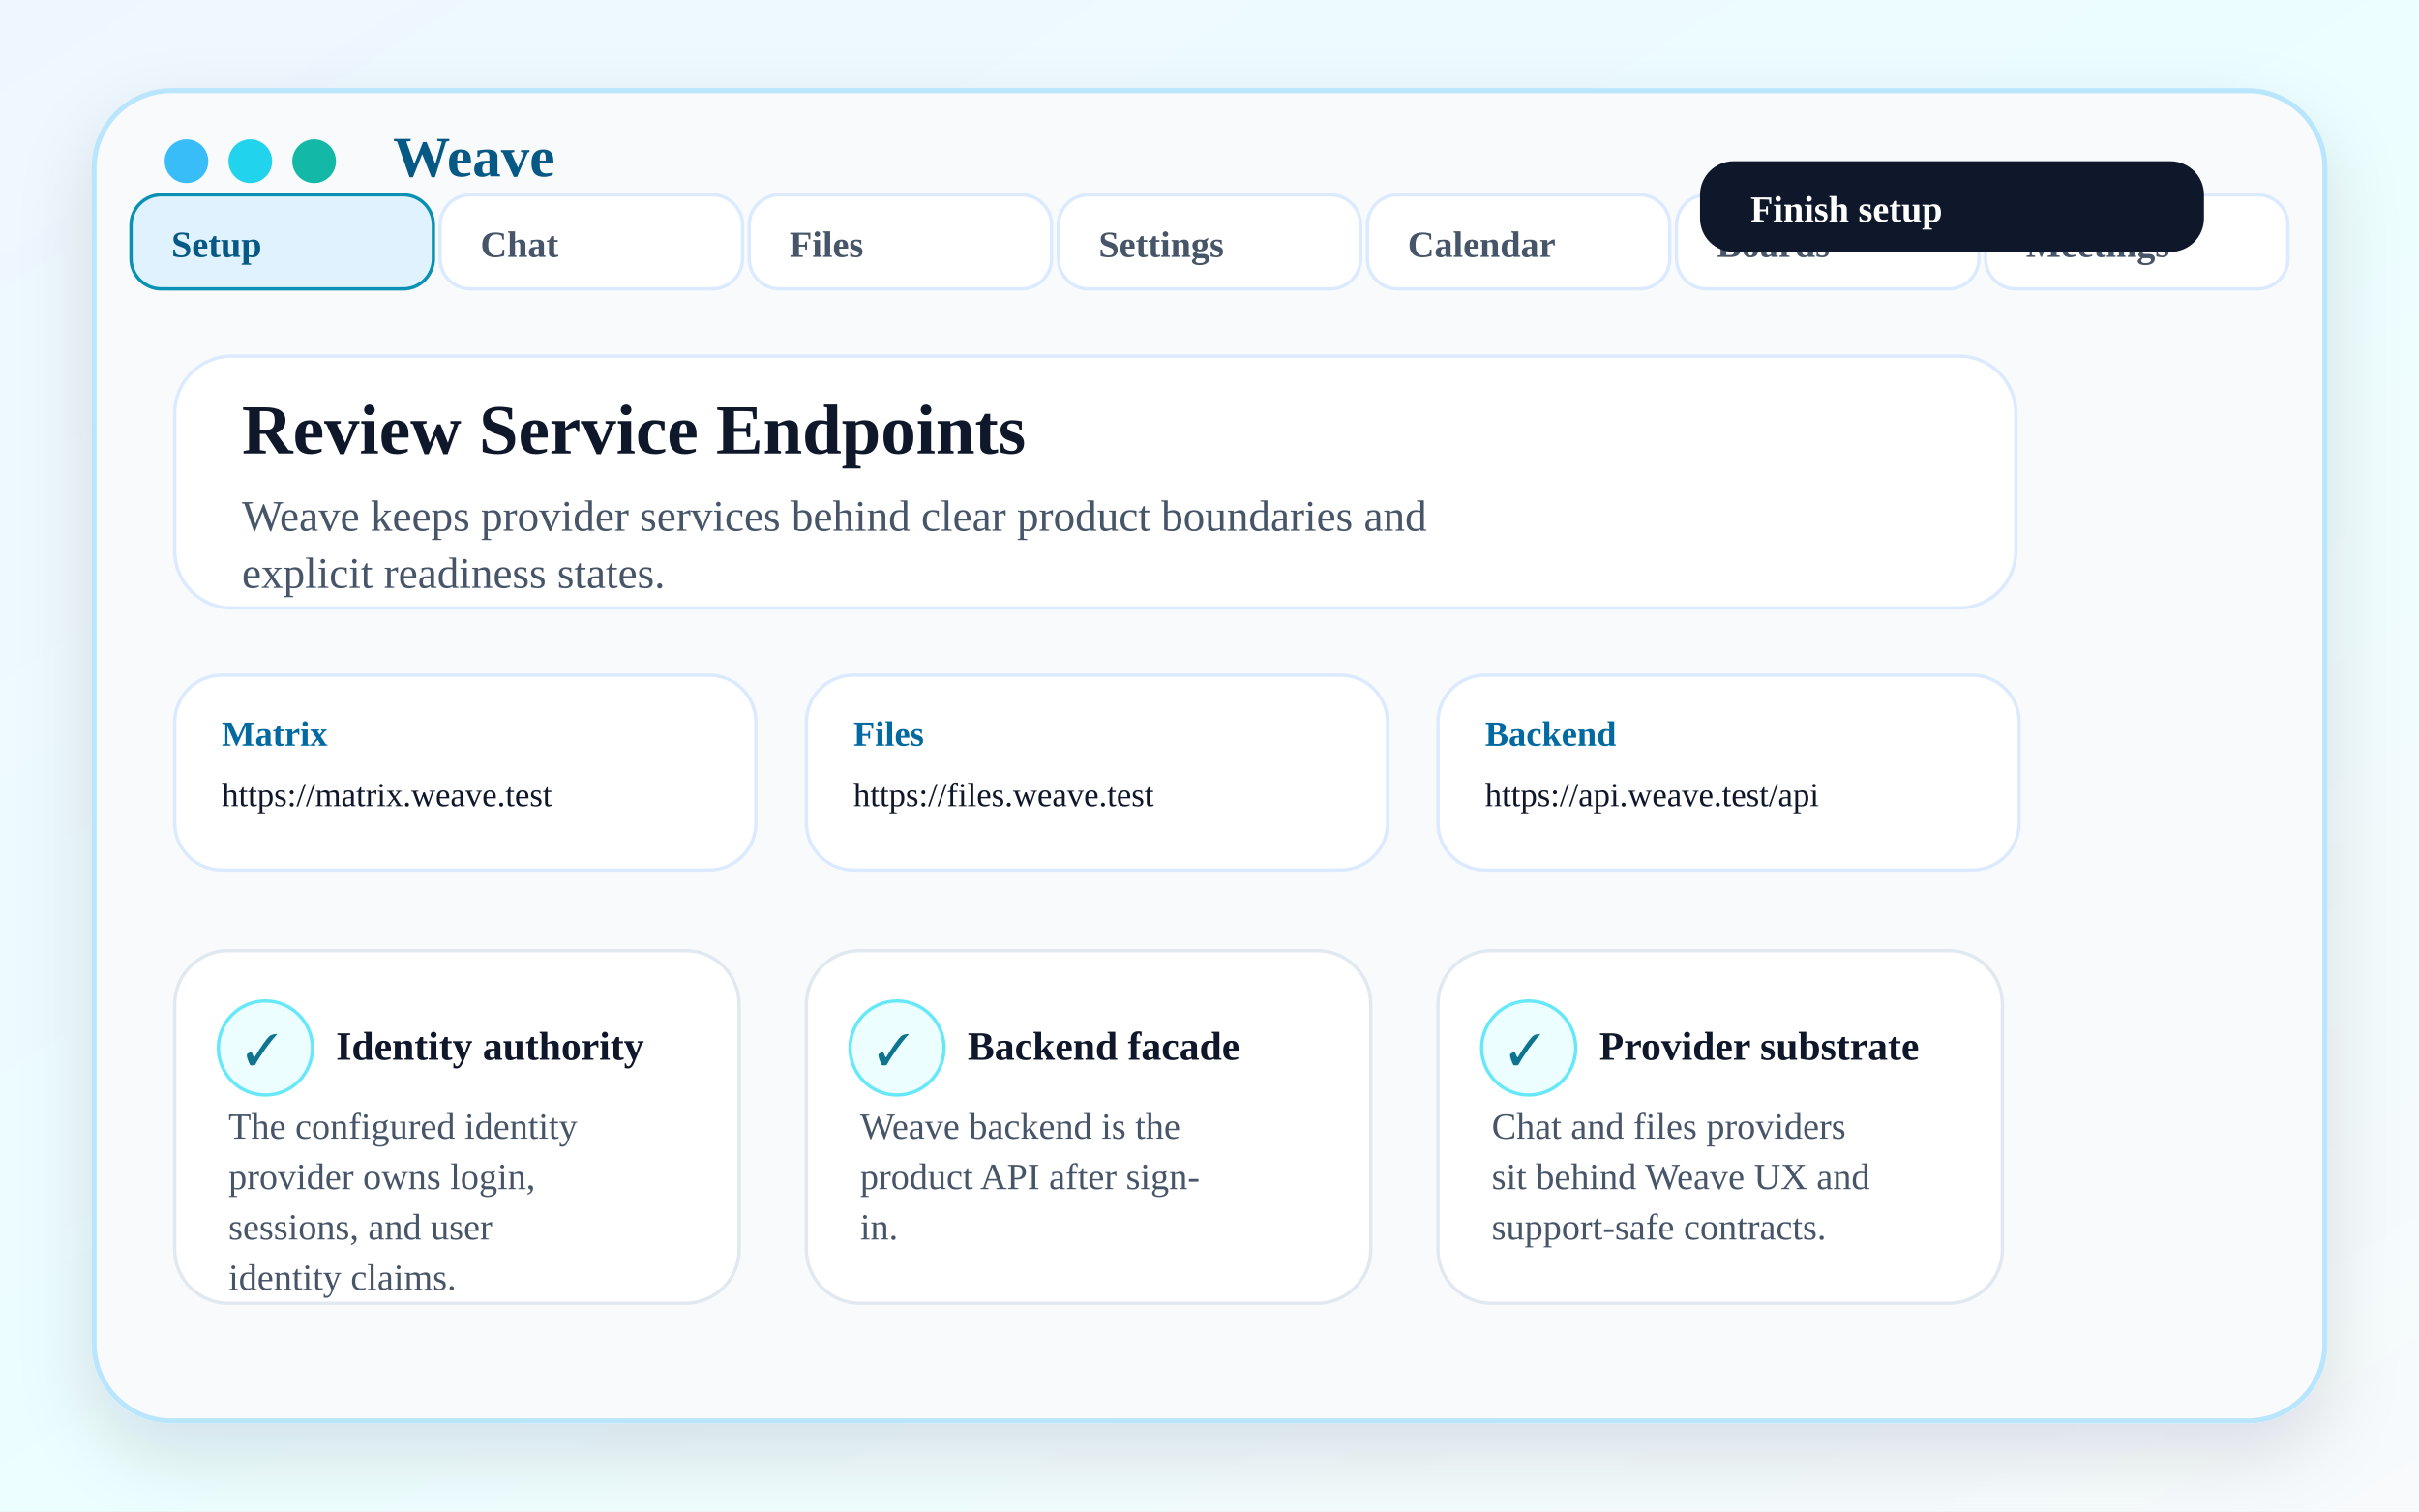
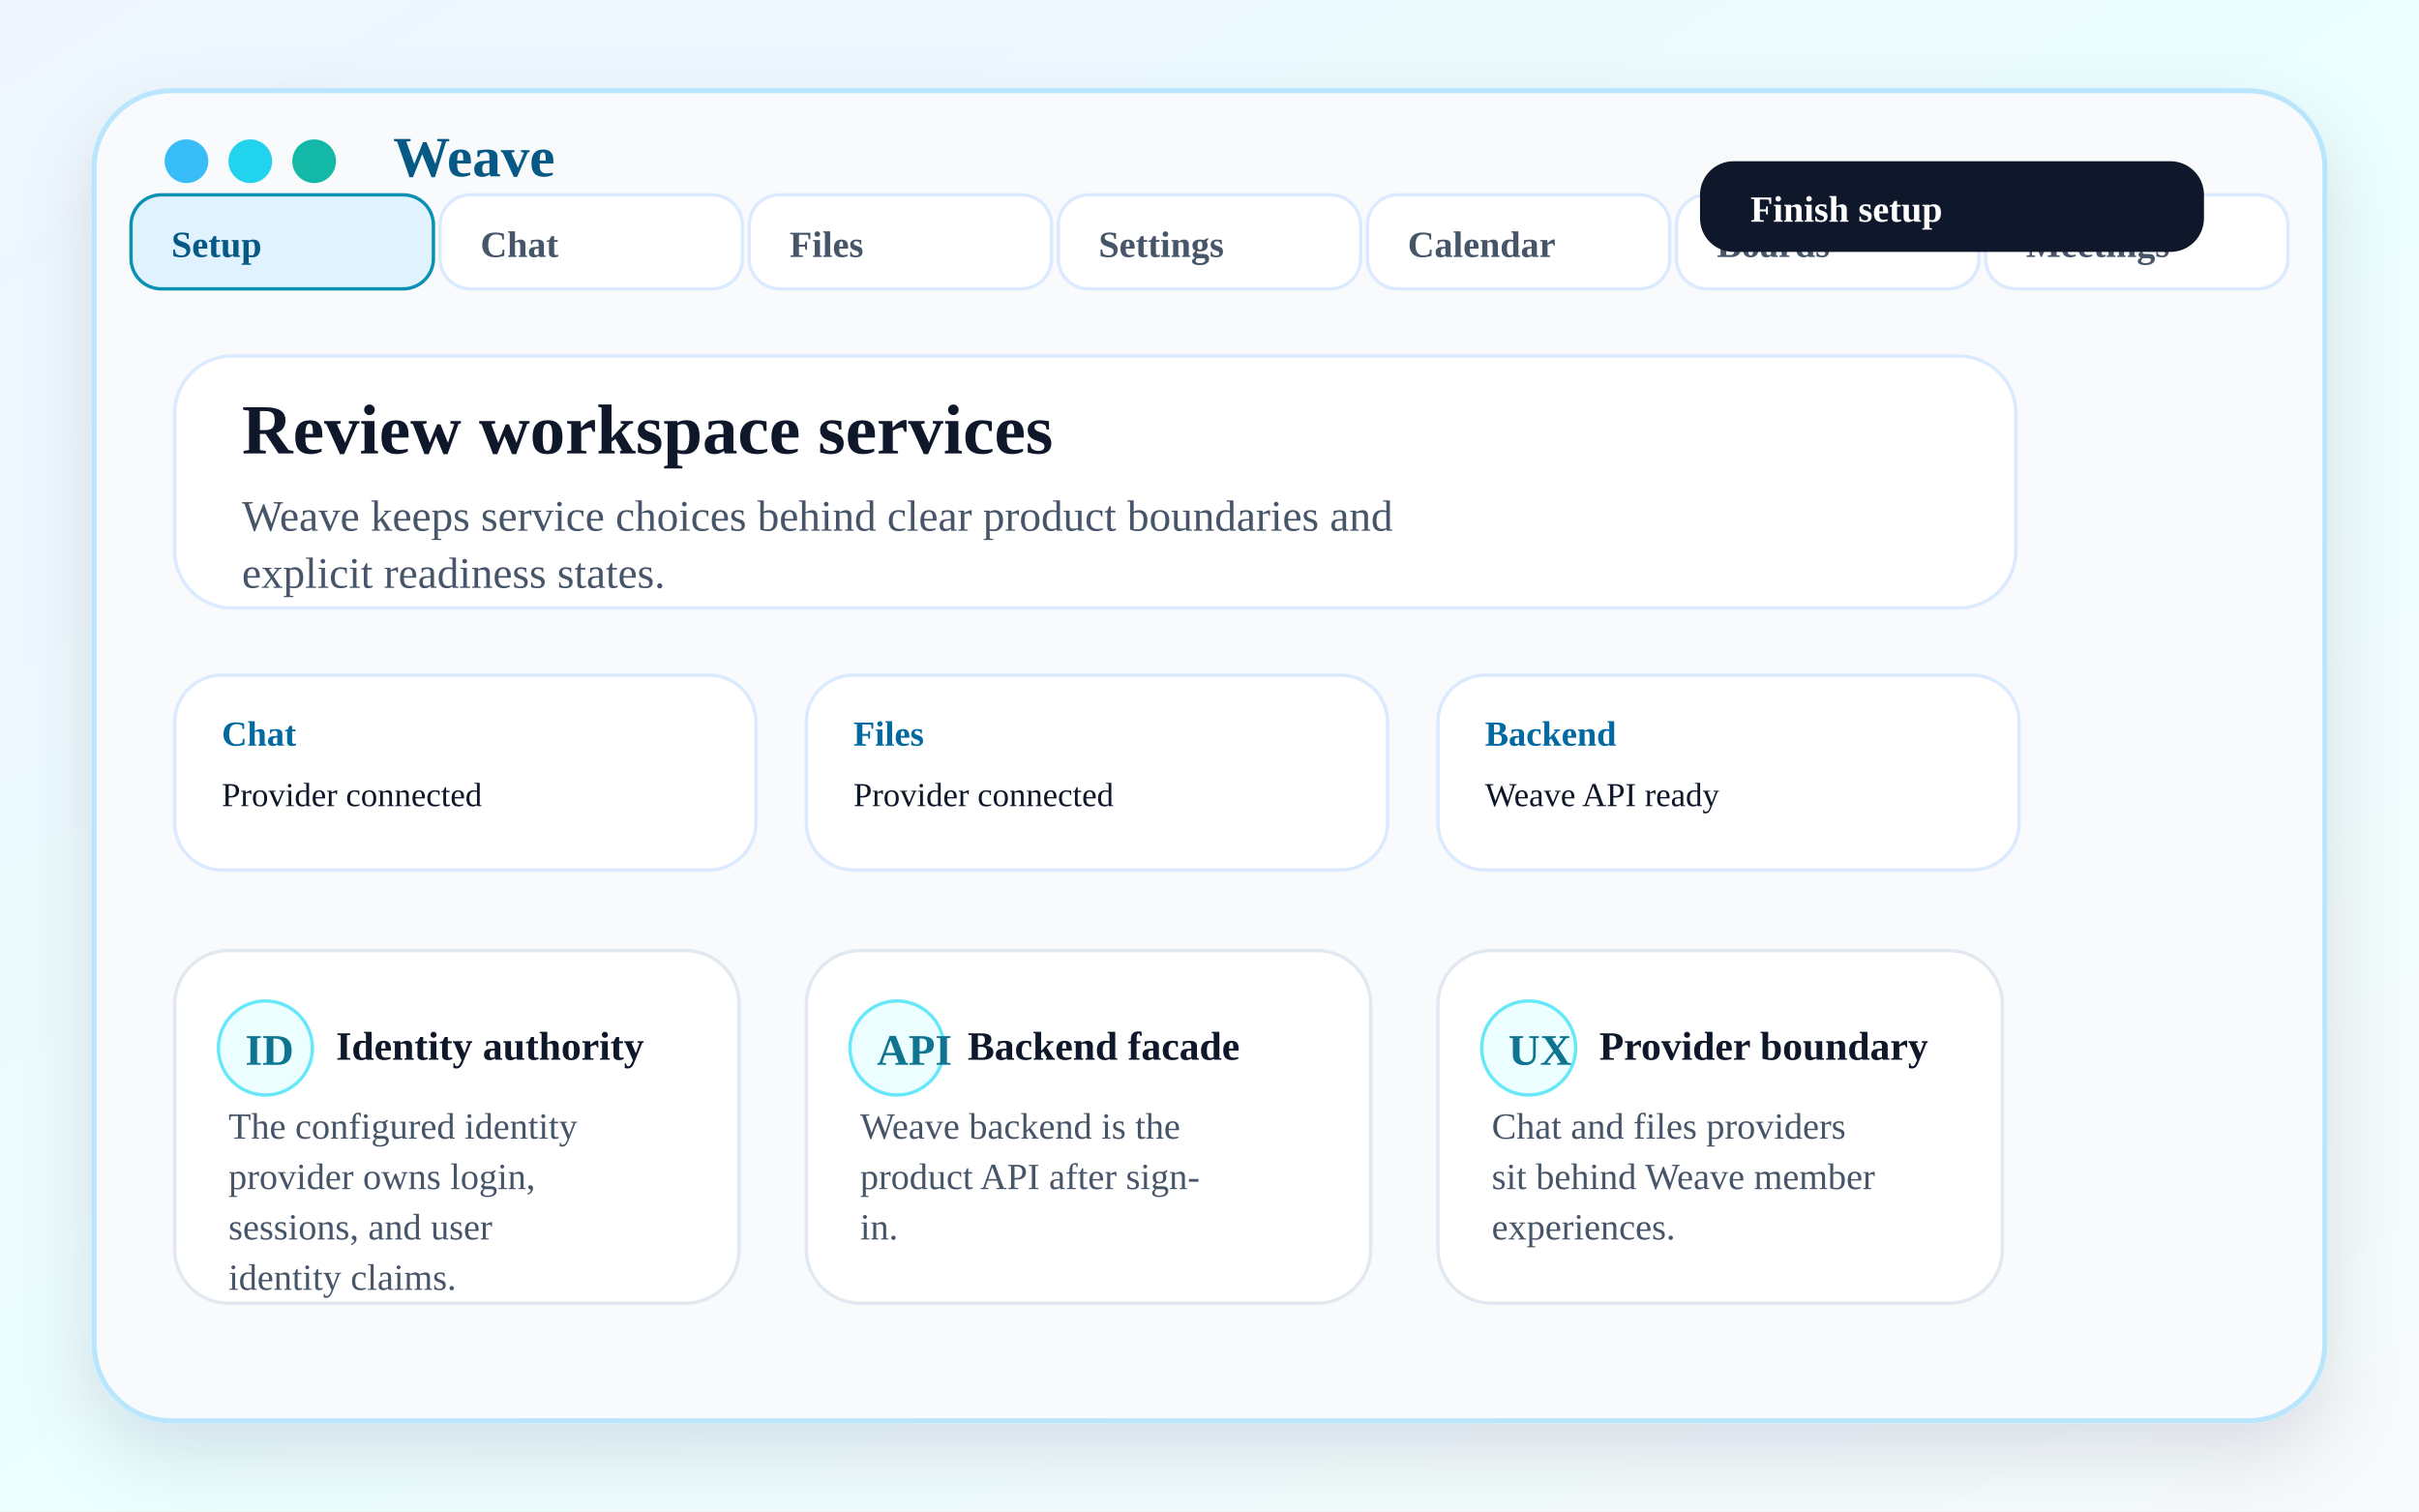
<svg xmlns="http://www.w3.org/2000/svg" width="1440" height="900" viewBox="0 0 1440 900" role="img" aria-labelledby="title desc">
  <defs>
    <linearGradient id="bg" x1="0" y1="0" x2="1" y2="1">
      <stop offset="0" stop-color="#eff6ff" />
      <stop offset="0.52" stop-color="#ecfeff" />
      <stop offset="1" stop-color="#f8fafc" />
    </linearGradient>
    <filter id="shadow" x="-10%" y="-10%" width="120%" height="130%">
      <feDropShadow dx="0" dy="18" stdDeviation="22" flood-color="#0f172a" flood-opacity="0.12" />
    </filter>
  </defs>
  <rect width="1440" height="900" fill="url(#bg)" />
  <rect x="56" y="54" width="1328" height="792" rx="46" fill="#f8fafc" stroke="#bae6fd" stroke-width="3" filter="url(#shadow)" />
  <circle cx="111" cy="96" r="13" fill="#38bdf8" />
  <circle cx="149" cy="96" r="13" fill="#22d3ee" />
  <circle cx="187" cy="96" r="13" fill="#14b8a6" />
  <text x="234" y="105" font-size="34" font-weight="900" fill="#075985">Weave</text>
  <rect x="78" y="116" width="180" height="56" rx="18" fill="#e0f2fe" stroke="#0891b2" stroke-width="2" />
  <text x="102" y="153" font-size="22" font-weight="700" fill="#075985">Setup</text>
  <rect x="262" y="116" width="180" height="56" rx="18" fill="#ffffff" stroke="#dbeafe" stroke-width="2" />
  <text x="286" y="153" font-size="22" font-weight="700" fill="#475569">Chat</text>
  <rect x="446" y="116" width="180" height="56" rx="18" fill="#ffffff" stroke="#dbeafe" stroke-width="2" />
  <text x="470" y="153" font-size="22" font-weight="700" fill="#475569">Files</text>
  <rect x="630" y="116" width="180" height="56" rx="18" fill="#ffffff" stroke="#dbeafe" stroke-width="2" />
  <text x="654" y="153" font-size="22" font-weight="700" fill="#475569">Settings</text>
  <rect x="814" y="116" width="180" height="56" rx="18" fill="#ffffff" stroke="#dbeafe" stroke-width="2" />
  <text x="838" y="153" font-size="22" font-weight="700" fill="#475569">Calendar</text>
  <rect x="998" y="116" width="180" height="56" rx="18" fill="#ffffff" stroke="#dbeafe" stroke-width="2" />
  <text x="1022" y="153" font-size="22" font-weight="700" fill="#475569">Boards</text>
  <rect x="1182" y="116" width="180" height="56" rx="18" fill="#ffffff" stroke="#dbeafe" stroke-width="2" />
  <text x="1206" y="153" font-size="22" font-weight="700" fill="#475569">Meetings</text>
  <rect x="104" y="212" width="1096" height="150" rx="34" fill="#ffffff" stroke="#dbeafe" stroke-width="2" />
-   <text x="144" y="270" font-size="42" font-weight="900" fill="#0f172a">Review Service Endpoints</text>
-   <text x="144" y="316" font-size="26" font-weight="400" fill="#475569">Weave keeps provider services behind clear product boundaries and</text>
+   <text x="144" y="270" font-size="42" font-weight="900" fill="#0f172a">Review workspace services</text>
+   <text x="144" y="316" font-size="26" font-weight="400" fill="#475569">Weave keeps service choices behind clear product boundaries and</text>
  <text x="144" y="350" font-size="26" font-weight="400" fill="#475569">explicit readiness states.</text>
  <rect x="104" y="402" width="346" height="116" rx="28" fill="#ffffff" stroke="#dbeafe" stroke-width="2" />
-   <text x="132" y="444" font-size="21" font-weight="700" fill="#0369a1">Matrix</text>
-   <text x="132" y="480" font-size="20" font-weight="400" fill="#0f172a">https://matrix.weave.test</text>
+   <text x="132" y="444" font-size="21" font-weight="700" fill="#0369a1">Chat</text>
+   <text x="132" y="480" font-size="20" font-weight="400" fill="#0f172a">Provider connected</text>
  <rect x="480" y="402" width="346" height="116" rx="28" fill="#ffffff" stroke="#dbeafe" stroke-width="2" />
  <text x="508" y="444" font-size="21" font-weight="700" fill="#0369a1">Files</text>
-   <text x="508" y="480" font-size="20" font-weight="400" fill="#0f172a">https://files.weave.test</text>
+   <text x="508" y="480" font-size="20" font-weight="400" fill="#0f172a">Provider connected</text>
  <rect x="856" y="402" width="346" height="116" rx="28" fill="#ffffff" stroke="#dbeafe" stroke-width="2" />
  <text x="884" y="444" font-size="21" font-weight="700" fill="#0369a1">Backend</text>
-   <text x="884" y="480" font-size="20" font-weight="400" fill="#0f172a">https://api.weave.test/api</text>
+   <text x="884" y="480" font-size="20" font-weight="400" fill="#0f172a">Weave API ready</text>
  <rect x="104" y="566" width="336" height="210" rx="32" fill="#ffffff" stroke="#e2e8f0" stroke-width="2" />
  <circle cx="158" cy="624" r="28" fill="#ecfeff" stroke="#67e8f9" stroke-width="2" />
-   <text x="146" y="634" font-size="26" font-weight="800" fill="#0e7490">✓</text>
+   <text x="146" y="634" font-size="26" font-weight="800" fill="#0e7490">ID</text>
  <text x="200" y="631" font-size="24" font-weight="800" fill="#0f172a">Identity authority</text>
  <text x="136" y="678" font-size="22" font-weight="400" fill="#475569">The configured identity</text>
  <text x="136" y="708" font-size="22" font-weight="400" fill="#475569">provider owns login,</text>
  <text x="136" y="738" font-size="22" font-weight="400" fill="#475569">sessions, and user</text>
  <text x="136" y="768" font-size="22" font-weight="400" fill="#475569">identity claims.</text>
  <rect x="480" y="566" width="336" height="210" rx="32" fill="#ffffff" stroke="#e2e8f0" stroke-width="2" />
  <circle cx="534" cy="624" r="28" fill="#ecfeff" stroke="#67e8f9" stroke-width="2" />
-   <text x="522" y="634" font-size="26" font-weight="800" fill="#0e7490">✓</text>
+   <text x="522" y="634" font-size="26" font-weight="800" fill="#0e7490">API</text>
  <text x="576" y="631" font-size="24" font-weight="800" fill="#0f172a">Backend facade</text>
  <text x="512" y="678" font-size="22" font-weight="400" fill="#475569">Weave backend is the</text>
  <text x="512" y="708" font-size="22" font-weight="400" fill="#475569">product API after sign-</text>
  <text x="512" y="738" font-size="22" font-weight="400" fill="#475569">in.</text>
  <rect x="856" y="566" width="336" height="210" rx="32" fill="#ffffff" stroke="#e2e8f0" stroke-width="2" />
  <circle cx="910" cy="624" r="28" fill="#ecfeff" stroke="#67e8f9" stroke-width="2" />
-   <text x="898" y="634" font-size="26" font-weight="800" fill="#0e7490">✓</text>
-   <text x="952" y="631" font-size="24" font-weight="800" fill="#0f172a">Provider substrate</text>
+   <text x="898" y="634" font-size="26" font-weight="800" fill="#0e7490">UX</text>
+   <text x="952" y="631" font-size="24" font-weight="800" fill="#0f172a">Provider boundary</text>
  <text x="888" y="678" font-size="22" font-weight="400" fill="#475569">Chat and files providers</text>
-   <text x="888" y="708" font-size="22" font-weight="400" fill="#475569">sit behind Weave UX and</text>
-   <text x="888" y="738" font-size="22" font-weight="400" fill="#475569">support-safe contracts.</text>
+   <text x="888" y="708" font-size="22" font-weight="400" fill="#475569">sit behind Weave member</text>
+   <text x="888" y="738" font-size="22" font-weight="400" fill="#475569">experiences.</text>
  <rect x="1012" y="96" width="300" height="54" rx="20" fill="#0f172a" />
  <text x="1042" y="132" font-size="22" font-weight="800" fill="#ffffff">Finish setup</text>
</svg>
